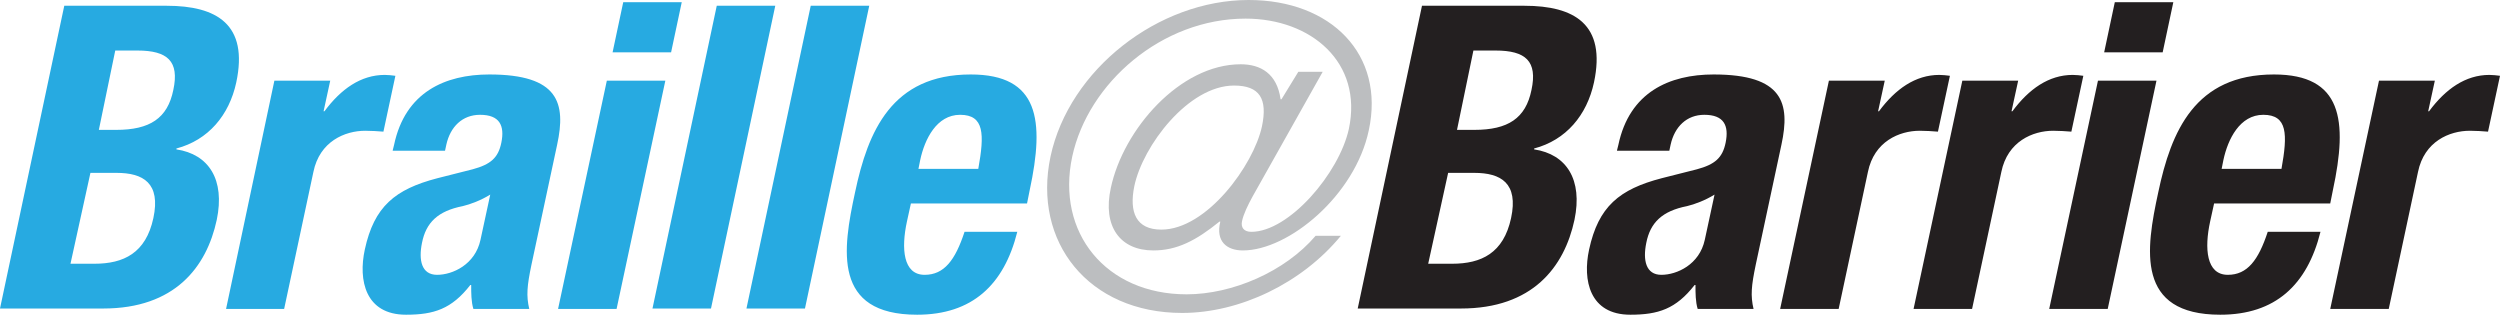
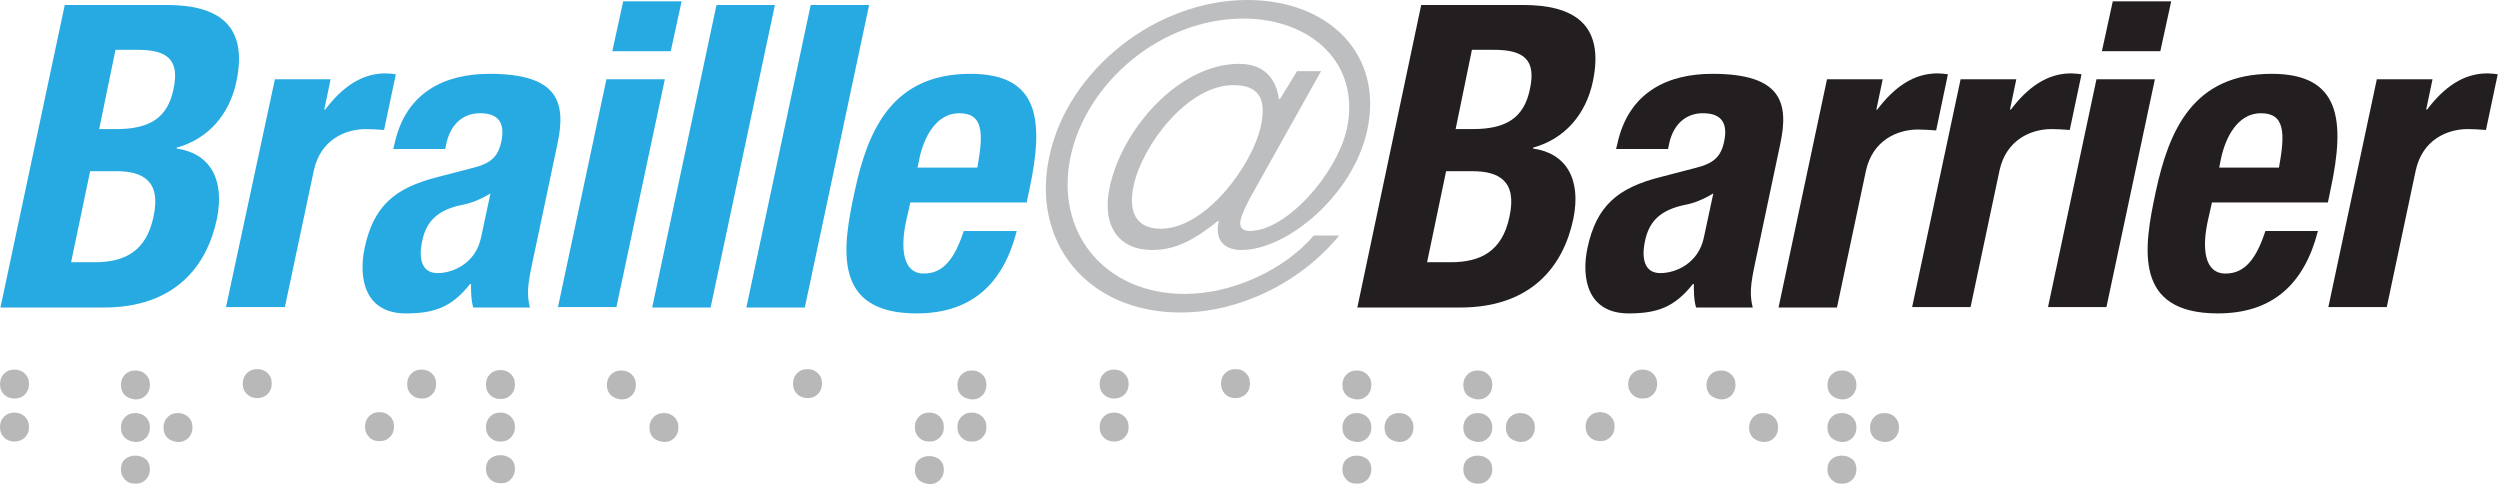
- <svg xmlns="http://www.w3.org/2000/svg" width="100%" height="100%" fill-rule="evenodd" stroke-linejoin="round" stroke-miterlimit="2" clip-rule="evenodd" version="1.1" viewBox="0 0 423 54" xml:space="preserve">
-   <defs />
-   <path fill="#27aae1" fill-rule="nonzero" d="M10.875.975H28.2c8.475 0 13.875 3.15 11.775 12.975-1.2 5.55-4.725 9.75-10.125 11.175v.15c5.475.825 8.25 5.1 6.825 11.925-1.725 8.025-7.125 15-19.2 15H0L10.875.975zm1.05 43.65h4.05c4.95 0 8.7-1.8 9.975-7.725 1.275-5.925-1.725-7.65-6.225-7.65H15.3l-3.375 15.375zm4.8-22.65h2.925c5.7 0 8.7-1.95 9.675-6.75 1.05-4.875-.975-6.675-6.075-6.675H19.5l-2.775 13.425zm29.7-8.325h9.45l-1.125 5.175h.15c2.775-3.75 6.15-6.15 10.2-6.15.6 0 1.2.075 1.8.15l-2.025 9.45c-.975-.075-2.025-.15-3.075-.15-3.45 0-7.725 1.8-8.775 6.975l-4.95 23.175H38.25l8.175-38.625zM66.45 25.425l.225-.9C68.55 15.6 75.3 12.6 82.8 12.6c11.775 0 12.975 4.875 11.475 11.85l-4.35 20.325c-.75 3.6-.9 5.25-.375 7.5H80.1c-.375-1.2-.375-2.7-.375-4.05h-.15c-3.15 4.05-6.15 5.025-10.875 5.025-6.9 0-8.1-5.85-6.975-11.025 1.575-7.275 5.1-10.2 12.3-12.075l5.925-1.5c3.075-.825 4.35-1.95 4.875-4.5.6-2.925-.3-4.725-3.6-4.725-3 0-5.025 2.025-5.7 5.025L75.3 25.5h-8.85v-.075zm16.5 7.5c-1.575.975-3.375 1.65-4.65 1.95-4.2.825-6.225 2.775-6.9 6.225-.6 2.925-.075 5.4 2.55 5.4s6.45-1.725 7.35-5.925l1.65-7.65zm19.725-19.275h9.9l-8.25 38.625h-9.9l8.25-38.625zM105.45.375h9.9l-1.8 8.475h-9.9l1.8-8.475zm15.825.6h9.9L120.3 52.2h-9.9L121.275.975zm15.9 0h9.9L136.2 52.2h-9.9L137.175.975zm16.95 33.45l-.675 3.075c-.975 4.5-.675 9 3 9 3.3 0 5.175-2.475 6.75-7.275h8.925c-2.25 9-7.65 14.025-16.95 14.025-14.325 0-12.6-11.025-10.5-20.7C146.85 22.2 150.9 12.6 164.25 12.6c11.55 0 12.525 7.725 9.975 19.575l-.45 2.25h-19.65zm11.4-5.85c1.05-5.85 1.05-9.15-3.075-9.15-3.975 0-6 4.125-6.75 7.65l-.3 1.5h10.125z" />
-   <path fill="#bcbec0" fill-rule="nonzero" d="M219.675 12.15h4.125l-11.85 21.075c-.825 1.5-1.575 3.075-1.8 4.2-.225 1.05.3 1.8 1.575 1.8 6.375 0 14.85-9.9 16.5-17.4 2.4-11.25-6.375-18.675-17.475-18.675-14.175 0-26.625 10.875-29.325 23.325-2.775 12.9 5.7 23.325 19.35 23.325 7.725 0 16.65-3.825 21.825-9.9h4.275c-6.6 8.025-17.1 13.05-26.85 13.05-15.825 0-25.35-12-22.275-26.475C180.9 11.775 195.975 0 211.275 0c13.95 0 23.1 9.225 20.325 22.05-2.325 11.025-13.575 20.325-21.3 20.325-2.7 0-4.65-1.5-3.825-4.875h-.15c-3.975 3.225-7.2 4.875-11.175 4.875-5.625 0-8.625-4.05-7.2-10.575 2.1-9.9 11.7-20.925 21.975-20.925 3.375 0 6.15 1.575 6.75 5.925h.15l2.85-4.65zM196.5 38.85c7.65 0 15.6-10.875 17.025-17.475.975-4.65-.375-6.9-4.725-6.9-7.725 0-15.45 10.2-16.875 17.025-.9 4.425.3 7.35 4.575 7.35z" />
-   <path fill="#231f20" fill-rule="nonzero" d="M240.6.975h17.325c8.475 0 13.875 3.15 11.775 12.975-1.2 5.55-4.725 9.75-10.125 11.175v.15c5.475.825 8.25 5.1 6.825 11.925-1.725 8.025-7.125 15-19.2 15h-17.475L240.6.975zm1.05 43.65h4.05c4.95 0 8.7-1.8 9.975-7.725 1.275-5.925-1.725-7.65-6.225-7.65h-4.425l-3.375 15.375zm4.875-22.65h2.925c5.7 0 8.7-1.95 9.675-6.75 1.05-4.875-.975-6.675-6.075-6.675h-3.75l-2.775 13.425zm27.075 3.45l.225-.9C275.7 15.6 282.45 12.6 289.95 12.6c11.775 0 12.975 4.875 11.475 11.85l-4.35 20.325c-.75 3.6-.9 5.25-.375 7.5h-9.45c-.375-1.2-.375-2.7-.375-4.05h-.15c-3.15 4.05-6.15 5.025-10.875 5.025-6.9 0-8.1-5.85-6.975-11.025 1.575-7.275 5.1-10.2 12.3-12.075l5.925-1.5c3.075-.825 4.35-1.95 4.875-4.5.6-2.925-.3-4.725-3.6-4.725-3 0-5.025 2.025-5.7 5.025l-.225 1.05h-8.85v-.075zm16.5 7.5c-1.575.975-3.375 1.65-4.65 1.95-4.2.825-6.225 2.775-6.9 6.225-.6 2.925-.075 5.4 2.55 5.4s6.45-1.725 7.35-5.925l1.65-7.65zm19.35-19.275h9.45l-1.125 5.175h.15c2.775-3.75 6.15-6.15 10.2-6.15.6 0 1.2.075 1.8.15l-2.025 9.45c-.975-.075-2.025-.15-3.075-.15-3.45 0-7.725 1.8-8.775 6.975l-4.95 23.175h-9.9l8.25-38.625zm22.575 0h9.45l-1.125 5.175h.15c2.775-3.75 6.15-6.15 10.2-6.15.6 0 1.2.075 1.8.15l-2.025 9.45c-.975-.075-2.025-.15-3.075-.15-3.45 0-7.725 1.8-8.775 6.975l-4.95 23.175h-9.9l8.25-38.625zm22.95 0h9.9l-8.25 38.625h-9.9l8.25-38.625zm2.85-13.275h9.9l-1.8 8.475h-9.9l1.8-8.475zm16.8 34.05l-.675 3.075c-.975 4.5-.675 9 3 9 3.3 0 5.175-2.475 6.75-7.275h8.925c-2.25 9-7.65 14.025-16.95 14.025-14.325 0-12.6-11.025-10.5-20.7C367.35 22.2 371.4 12.6 384.75 12.6c11.55 0 12.525 7.725 9.975 19.575l-.45 2.25h-19.65zm11.4-5.85c1.05-5.85 1.05-9.15-3.075-9.15-3.975 0-6 4.125-6.75 7.65l-.3 1.5h10.125zm16.5-14.925h9.45l-1.125 5.175h.15c2.775-3.75 6.15-6.15 10.2-6.15.6 0 1.2.075 1.8.15l-2.025 9.45c-.975-.075-2.025-.15-3.075-.15-3.45 0-7.725 1.8-8.775 6.975l-4.95 23.175h-9.9l8.25-38.625z" />
+ <svg xmlns="http://www.w3.org/2000/svg" viewBox="0 0 414 81" fill-rule="evenodd" clip-rule="evenodd" stroke-linejoin="round" stroke-miterlimit="2">
+   <path d="M10.725.825H27.6C35.85.825 41.175 3.9 39.15 13.5c-1.125 5.4-4.65 9.525-9.9 10.95v.15c5.4.75 8.025 4.95 6.675 11.625-1.65 7.875-6.975 14.7-18.75 14.7H.075l10.65-50.1zm1.05 42.6h3.9c4.875 0 8.55-1.725 9.75-7.575 1.275-5.85-1.725-7.5-6.15-7.5h-4.35l-3.15 15.075zm4.65-22.05h2.85c5.55 0 8.475-1.875 9.45-6.6 1.05-4.8-.9-6.525-5.925-6.525h-3.675l-2.7 13.125zM45.525 13.125h9.225L53.7 18.15h.15c2.775-3.675 6-6 9.975-6 .525 0 1.2.075 1.725.15l-1.95 9.225c-.975-.075-2.025-.15-3-.15-3.375 0-7.5 1.725-8.625 6.825l-4.8 22.65h-9.75l8.1-37.725zM65.1 24.75l.225-.9c1.875-8.7 8.475-11.625 15.75-11.625 11.475 0 12.675 4.8 11.25 11.55l-4.2 19.875c-.75 3.525-.9 5.1-.375 7.275h-9.375c-.375-1.2-.375-2.7-.375-3.9h-.15c-3.075 3.9-6 4.875-10.65 4.875-6.75 0-7.875-5.775-6.825-10.8 1.5-7.05 5.025-9.975 12.075-11.775l5.775-1.5c3.075-.75 4.275-1.875 4.8-4.425.6-2.85-.3-4.65-3.525-4.65-2.925 0-4.875 1.95-5.55 4.875l-.225 1.05H65.1v.075zm16.125 7.275c-1.575.975-3.3 1.65-4.575 1.875-4.125.825-6.075 2.7-6.75 6.075-.6 2.85-.075 5.25 2.55 5.25s6.3-1.65 7.2-5.85l1.575-7.35zM100.425 13.125h9.675l-8.025 37.725H92.4l8.025-37.725zM103.2.225h9.675l-1.8 8.25H101.4l1.8-8.25zM118.65.825h9.675l-10.65 50.1H108l10.65-50.1zM134.25.825h9.675l-10.65 50.1H123.6l10.65-50.1zM150.75 33.525l-.675 3C149.1 40.95 149.4 45.3 153 45.3c3.225 0 5.1-2.475 6.6-7.05h8.775c-2.25 8.775-7.5 13.65-16.575 13.65-14.025 0-12.3-10.8-10.275-20.175 2.175-10.125 6.15-19.5 19.2-19.5 11.325 0 12.225 7.575 9.75 19.125l-.45 2.175H150.75zm11.1-5.775c1.05-5.775.975-9-3-9-3.825 0-5.85 3.975-6.6 7.5l-.3 1.5h9.9z" fill="#27aae1" fill-rule="nonzero" />
+   <path d="M214.8 11.775h3.975L207.225 32.4c-.825 1.5-1.575 3-1.8 4.125-.225 1.05.3 1.725 1.5 1.725 6.225 0 14.55-9.675 16.125-16.95 2.325-11.025-6.225-18.225-17.1-18.225-13.8 0-26.025 10.65-28.65 22.8-2.7 12.6 5.625 22.8 18.9 22.8 7.575 0 16.275-3.75 21.375-9.675h4.2c-6.45 7.875-16.65 12.75-26.25 12.75-15.525 0-24.825-11.7-21.75-25.875C176.85 11.475 191.55 0 206.55 0c13.575 0 22.575 9.075 19.875 21.525-2.325 10.8-13.275 19.875-20.85 19.875-2.7 0-4.5-1.5-3.75-4.8h-.15c-3.9 3.15-7.05 4.8-10.875 4.8-5.475 0-8.4-3.9-7.05-10.35 2.025-9.675 11.475-20.475 21.45-20.475 3.3 0 6 1.575 6.6 5.85h.15l2.85-4.65zm-22.575 26.1c7.5 0 15.225-10.65 16.575-17.025.975-4.575-.375-6.75-4.575-6.75-7.575 0-15.075 9.975-16.5 16.65-.9 4.2.3 7.125 4.5 7.125z" fill="#bcbec0" fill-rule="nonzero" />
+   <path d="M235.35.825h16.875c8.25 0 13.575 3.075 11.55 12.675-1.125 5.4-4.65 9.525-9.9 10.95v.15c5.4.75 8.025 4.95 6.675 11.625-1.65 7.875-6.975 14.7-18.75 14.7h-17.025L235.35.825zm.975 42.6h3.9c4.875 0 8.55-1.725 9.75-7.575 1.275-5.85-1.725-7.5-6.15-7.5h-4.35l-3.15 15.075zm4.725-22.05h2.85c5.55 0 8.475-1.875 9.45-6.6 1.05-4.8-.9-6.525-5.925-6.525h-3.675l-2.7 13.125zM267.6 24.75l.225-.9c1.875-8.7 8.475-11.625 15.75-11.625 11.475 0 12.675 4.8 11.25 11.55l-4.2 19.875c-.75 3.525-.9 5.1-.375 7.275h-9.375c-.375-1.2-.375-2.7-.375-3.9h-.15c-3.075 3.9-6 4.875-10.65 4.875-6.75 0-7.875-5.775-6.825-10.8 1.5-7.05 5.025-9.975 12.075-11.775l5.775-1.5c3.075-.75 4.275-1.875 4.8-4.425.6-2.85-.3-4.65-3.525-4.65-2.925 0-4.875 1.95-5.55 4.875l-.225 1.05H267.6v.075zm16.125 7.275c-1.575.975-3.3 1.65-4.575 1.875-4.125.825-6.075 2.7-6.75 6.075-.6 2.85-.075 5.25 2.55 5.25s6.3-1.65 7.2-5.85l1.575-7.35zM302.55 13.125h9.225l-1.05 5.025h.15c2.775-3.675 6-6 9.975-6 .525 0 1.2.075 1.725.15l-1.95 9.3c-.975-.075-2.025-.15-3-.15-3.375 0-7.5 1.725-8.625 6.825l-4.8 22.65h-9.675l8.025-37.8zM324.675 13.125h9.225l-1.05 5.025h.15c2.775-3.675 6-6 9.975-6 .525 0 1.2.075 1.725.15l-1.95 9.225c-.975-.075-2.025-.15-3-.15-3.375 0-7.5 1.725-8.625 6.825l-4.8 22.65h-9.675l8.025-37.725zM347.175 13.125h9.675l-8.025 37.725h-9.675l8.025-37.725zm2.7-12.9h9.675l-1.8 8.25h-9.675l1.8-8.25zM366.3 33.525l-.675 3c-.975 4.425-.675 8.775 2.925 8.775 3.225 0 5.1-2.475 6.6-7.05h8.7c-2.25 8.775-7.5 13.65-16.575 13.65-14.025 0-12.3-10.8-10.275-20.175 2.175-10.125 6.15-19.5 19.2-19.5 11.325 0 12.225 7.575 9.75 19.125l-.45 2.175h-19.2zm11.1-5.775c1.05-5.775.975-9-3-9-3.825 0-5.85 3.975-6.6 7.5l-.3 1.5h9.9zM393.6 13.125h9.225l-1.05 5.025h.15c2.775-3.675 6-6 9.975-6 .525 0 1.2.075 1.725.15l-1.95 9.225c-.975-.075-2.025-.15-3-.15-3.375 0-7.5 1.725-8.625 6.825l-4.8 22.65h-9.675l8.025-37.725z" fill="#231f20" fill-rule="nonzero" />
+   <path d="M2.4 66c-.675 0-1.275-.225-1.725-.675C.225 64.875 0 64.35 0 63.6c0-.675.225-1.275.675-1.725.45-.45.975-.675 1.725-.675.675 0 1.275.225 1.725.675.45.45.675.975.675 1.725 0 .675-.225 1.275-.675 1.725-.45.45-1.05.675-1.725.675m0 7.125c-.675 0-1.275-.225-1.725-.675C.225 72 0 71.475 0 70.725c0-.75.225-1.275.675-1.725.45-.45.975-.675 1.725-.675.675 0 1.275.225 1.725.675.45.45.675.975.675 1.725 0 .75-.225 1.275-.675 1.725-.45.45-1.05.675-1.725.675M20.7 65.475c-.45-.45-.675-.975-.675-1.725 0-.675.225-1.275.675-1.725.45-.45.975-.675 1.725-.675.675 0 1.275.225 1.725.675.45.45.675.975.675 1.725 0 .675-.225 1.275-.675 1.725-.45.45-.975.675-1.725.675-.75-.075-1.275-.3-1.725-.675m0 7.05c-.45-.45-.675-.975-.675-1.725 0-.675.225-1.275.675-1.725.45-.45.975-.675 1.725-.675.675 0 1.275.225 1.725.675.45.45.675.975.675 1.725 0 .675-.225 1.275-.675 1.725-.45.45-.975.675-1.725.675-.75-.075-1.275-.3-1.725-.675m0 6.9c-.45-.45-.675-.975-.675-1.725 0-.675.225-1.275.675-1.65.45-.375.975-.6 1.725-.6.675 0 1.275.225 1.725.6.45.375.675.975.675 1.65 0 .675-.225 1.275-.675 1.725-.45.45-.975.675-1.725.675-.75 0-1.275-.225-1.725-.675m7.05-6.9c-.45-.45-.675-.975-.675-1.725 0-.675.225-1.275.675-1.725.45-.45.975-.675 1.725-.675.675 0 1.275.225 1.725.675.45.45.675.975.675 1.725 0 .675-.225 1.275-.675 1.725-.45.45-.975.675-1.725.675-.75-.075-1.35-.3-1.725-.675M42.6 65.925c-.675 0-1.275-.225-1.725-.675-.45-.45-.675-.975-.675-1.725 0-.675.225-1.275.675-1.725.45-.45.975-.675 1.725-.675.675 0 1.275.225 1.725.675.45.45.675.975.675 1.725 0 .675-.225 1.275-.675 1.725-.45.45-1.05.675-1.725.675M61.125 72.375c-.45-.45-.675-.975-.675-1.725 0-.675.225-1.275.675-1.725.45-.45.975-.675 1.725-.675.675 0 1.275.225 1.725.675.45.45.675.975.675 1.725 0 .675-.225 1.275-.675 1.725-.45.45-.975.675-1.725.675-.75 0-1.35-.225-1.725-.675m6.975-7.05c-.45-.45-.675-.975-.675-1.725 0-.675.225-1.275.675-1.725.45-.45.975-.675 1.725-.675.675 0 1.275.225 1.725.675.45.45.675.975.675 1.725 0 .675-.225 1.275-.675 1.725-.45.45-.975.675-1.725.675-.675 0-1.275-.225-1.725-.675M82.875 66.075c-.675 0-1.275-.225-1.725-.675-.45-.45-.675-.975-.675-1.725 0-.675.225-1.275.675-1.725.45-.45.975-.675 1.725-.675.675 0 1.275.225 1.725.675.45.45.675.975.675 1.725 0 .675-.225 1.275-.675 1.725-.45.45-.975.675-1.725.675m0 7.05c-.675 0-1.275-.225-1.725-.675-.45-.45-.675-.975-.675-1.725 0-.675.225-1.275.675-1.725.45-.45.975-.675 1.725-.675.675 0 1.275.225 1.725.675.45.45.675.975.675 1.725 0 .675-.225 1.275-.675 1.725-.45.45-.975.675-1.725.675m0 6.9c-.675 0-1.275-.225-1.725-.675-.45-.45-.675-.975-.675-1.725 0-.675.225-1.275.675-1.65.45-.375.975-.6 1.725-.6.675 0 1.275.225 1.725.6.45.375.675.975.675 1.65 0 .675-.225 1.275-.675 1.725-.45.525-.975.675-1.725.675M101.175 65.475c-.45-.45-.675-.975-.675-1.725 0-.675.225-1.275.675-1.725.45-.45.975-.675 1.725-.675.675 0 1.275.225 1.725.675.45.45.675.975.675 1.725 0 .675-.225 1.275-.675 1.725-.45.45-.975.675-1.725.675-.675-.075-1.275-.3-1.725-.675m7.05 7.05c-.45-.45-.675-.975-.675-1.725 0-.675.225-1.275.675-1.725.45-.45.975-.675 1.725-.675.675 0 1.275.225 1.725.675.45.45.675.975.675 1.725 0 .675-.225 1.275-.675 1.725-.45.45-.975.675-1.725.675-.75-.075-1.275-.3-1.725-.675M133.725 65.925c-.675 0-1.275-.225-1.725-.675-.45-.45-.675-.975-.675-1.725 0-.675.225-1.275.675-1.725.45-.45.975-.675 1.725-.675.675 0 1.275.225 1.725.675.45.45.675.975.675 1.725 0 .675-.225 1.275-.675 1.725-.45.45-.975.675-1.725.675M152.175 72.45c-.45-.45-.675-.975-.675-1.725 0-.75.225-1.275.675-1.725.45-.45.975-.675 1.725-.675.675 0 1.275.225 1.725.675.45.45.675.975.675 1.725 0 .75-.225 1.275-.675 1.725-.45.45-.975.675-1.725.675-.75 0-1.275-.225-1.725-.675m0 7.05c-.45-.45-.675-.975-.675-1.725 0-.675.225-1.275.675-1.65.45-.375.975-.6 1.725-.6.675 0 1.275.225 1.725.6.45.375.675.975.675 1.65 0 .675-.225 1.275-.675 1.725-.45.45-.975.675-1.725.675-.75-.075-1.275-.3-1.725-.675m7.05-14.025c-.45-.45-.675-.975-.675-1.725 0-.675.225-1.275.675-1.725.45-.45.975-.675 1.725-.675.675 0 1.275.225 1.725.675.45.45.675.975.675 1.725 0 .675-.225 1.275-.675 1.725-.45.45-.975.675-1.725.675-.75-.075-1.275-.3-1.725-.675m0 6.975c-.45-.45-.675-.975-.675-1.725 0-.75.225-1.275.675-1.725.45-.45.975-.675 1.725-.675.675 0 1.275.225 1.725.675.45.45.675.975.675 1.725 0 .75-.225 1.275-.675 1.725-.45.45-.975.675-1.725.675-.75 0-1.275-.225-1.725-.675M184.5 66c-.675 0-1.275-.225-1.725-.675-.45-.45-.675-.975-.675-1.725 0-.675.225-1.275.675-1.725.45-.45.975-.675 1.725-.675.675 0 1.275.225 1.725.675.45.45.675.975.675 1.725 0 .675-.225 1.275-.675 1.725-.45.45-1.05.675-1.725.675m0 7.125c-.675 0-1.275-.225-1.725-.675-.45-.45-.675-.975-.675-1.725 0-.75.225-1.275.675-1.725.45-.45.975-.675 1.725-.675.675 0 1.275.225 1.725.675.45.45.675.975.675 1.725 0 .75-.225 1.275-.675 1.725-.45.45-1.05.675-1.725.675M204.6 65.925c-.675 0-1.275-.225-1.725-.675-.45-.45-.675-.975-.675-1.725 0-.675.225-1.275.675-1.725.45-.45.975-.675 1.725-.675.75 0 1.275.225 1.725.675.45.45.675.975.675 1.725 0 .675-.225 1.275-.675 1.725-.45.45-1.05.675-1.725.675M222.975 65.475c-.45-.45-.675-.975-.675-1.725 0-.675.225-1.275.675-1.725.45-.45.975-.675 1.725-.675.675 0 1.275.225 1.725.675.45.45.675.975.675 1.725 0 .675-.225 1.275-.675 1.725-.45.45-.975.675-1.725.675-.75-.075-1.35-.3-1.725-.675m0 7.05c-.45-.45-.675-.975-.675-1.725 0-.675.225-1.275.675-1.725.45-.45.975-.675 1.725-.675.675 0 1.275.225 1.725.675.45.45.675.975.675 1.725 0 .675-.225 1.275-.675 1.725-.45.45-.975.675-1.725.675-.75-.075-1.35-.3-1.725-.675m0 6.9c-.45-.45-.675-.975-.675-1.725 0-.675.225-1.275.675-1.65.45-.375.975-.6 1.725-.6.675 0 1.275.225 1.725.6.45.375.675.975.675 1.65 0 .675-.225 1.275-.675 1.725-.45.45-.975.675-1.725.675-.75 0-1.35-.225-1.725-.675m6.975-6.9c-.45-.45-.675-.975-.675-1.725 0-.675.225-1.275.675-1.725.45-.45.975-.675 1.725-.675.75 0 1.275.225 1.725.675.45.45.675.975.675 1.725 0 .675-.225 1.275-.675 1.725-.45.45-.975.675-1.725.675-.675-.075-1.275-.3-1.725-.675M243 65.475c-.45-.45-.675-.975-.675-1.725 0-.675.225-1.275.675-1.725.45-.45.975-.675 1.725-.675.75 0 1.275.225 1.725.675.45.45.675.975.675 1.725 0 .675-.225 1.275-.675 1.725-.45.45-.975.675-1.725.675-.675-.075-1.275-.3-1.725-.675m0 7.05c-.45-.45-.675-.975-.675-1.725 0-.675.225-1.275.675-1.725.45-.45.975-.675 1.725-.675.75 0 1.275.225 1.725.675.45.45.675.975.675 1.725 0 .675-.225 1.275-.675 1.725-.45.45-.975.675-1.725.675-.675-.075-1.275-.3-1.725-.675m0 6.9c-.45-.45-.675-.975-.675-1.725 0-.675.225-1.275.675-1.65.45-.375.975-.6 1.725-.6.75 0 1.275.225 1.725.6.45.375.675.975.675 1.65 0 .675-.225 1.275-.675 1.725-.45.45-.975.675-1.725.675-.675 0-1.275-.225-1.725-.675m7.05-6.9c-.45-.45-.675-.975-.675-1.725 0-.675.225-1.275.675-1.725.45-.45.975-.675 1.725-.675.675 0 1.275.225 1.725.675.45.45.675.975.675 1.725 0 .675-.225 1.275-.675 1.725-.45.45-.975.675-1.725.675-.675-.075-1.275-.3-1.725-.675M263.25 72.375c-.45-.45-.675-.975-.675-1.725 0-.675.225-1.275.675-1.725.45-.45.975-.675 1.725-.675.675 0 1.275.225 1.725.675.45.45.675.975.675 1.725 0 .675-.225 1.275-.675 1.725-.45.45-.975.675-1.725.675-.675 0-1.275-.225-1.725-.675m7.05-7.05c-.45-.45-.675-.975-.675-1.725 0-.675.225-1.275.675-1.725.45-.45.975-.675 1.725-.675.675 0 1.275.225 1.725.675.45.45.675.975.675 1.725 0 .675-.225 1.275-.675 1.725-.45.45-.975.675-1.725.675-.675 0-1.275-.225-1.725-.675M283.275 65.475c-.45-.45-.675-.975-.675-1.725 0-.675.225-1.275.675-1.725.45-.45.975-.675 1.725-.675.675 0 1.275.225 1.725.675.45.45.675.975.675 1.725 0 .675-.225 1.275-.675 1.725-.45.45-.975.675-1.725.675-.675-.075-1.275-.3-1.725-.675m7.05 7.05c-.45-.45-.675-.975-.675-1.725 0-.675.225-1.275.675-1.725.45-.45.975-.675 1.725-.675.675 0 1.275.225 1.725.675.45.45.675.975.675 1.725 0 .675-.225 1.275-.675 1.725-.45.45-.975.675-1.725.675-.75-.075-1.275-.3-1.725-.675M303.3 65.475c-.45-.45-.675-.975-.675-1.725 0-.675.225-1.275.675-1.725.45-.45.975-.675 1.725-.675.675 0 1.275.225 1.725.675.45.45.675.975.675 1.725 0 .675-.225 1.275-.675 1.725-.45.45-.975.675-1.725.675-.75-.075-1.275-.3-1.725-.675m0 7.05c-.45-.45-.675-.975-.675-1.725 0-.675.225-1.275.675-1.725.45-.45.975-.675 1.725-.675.675 0 1.275.225 1.725.675.45.45.675.975.675 1.725 0 .675-.225 1.275-.675 1.725-.45.45-.975.675-1.725.675-.75-.075-1.275-.3-1.725-.675m0 6.9c-.45-.45-.675-.975-.675-1.725 0-.675.225-1.275.675-1.65.45-.375.975-.6 1.725-.6.675 0 1.275.225 1.725.6.45.375.675.975.675 1.65 0 .675-.225 1.275-.675 1.725-.45.45-.975.675-1.725.675-.75 0-1.275-.225-1.725-.675m7.05-6.9c-.45-.45-.675-.975-.675-1.725 0-.675.225-1.275.675-1.725.45-.45.975-.675 1.725-.675.675 0 1.275.225 1.725.675.45.45.675.975.675 1.725 0 .675-.225 1.275-.675 1.725-.45.45-.975.675-1.725.675-.75-.075-1.35-.3-1.725-.675" fill="#b8b8b8" fill-rule="nonzero" />
</svg>
